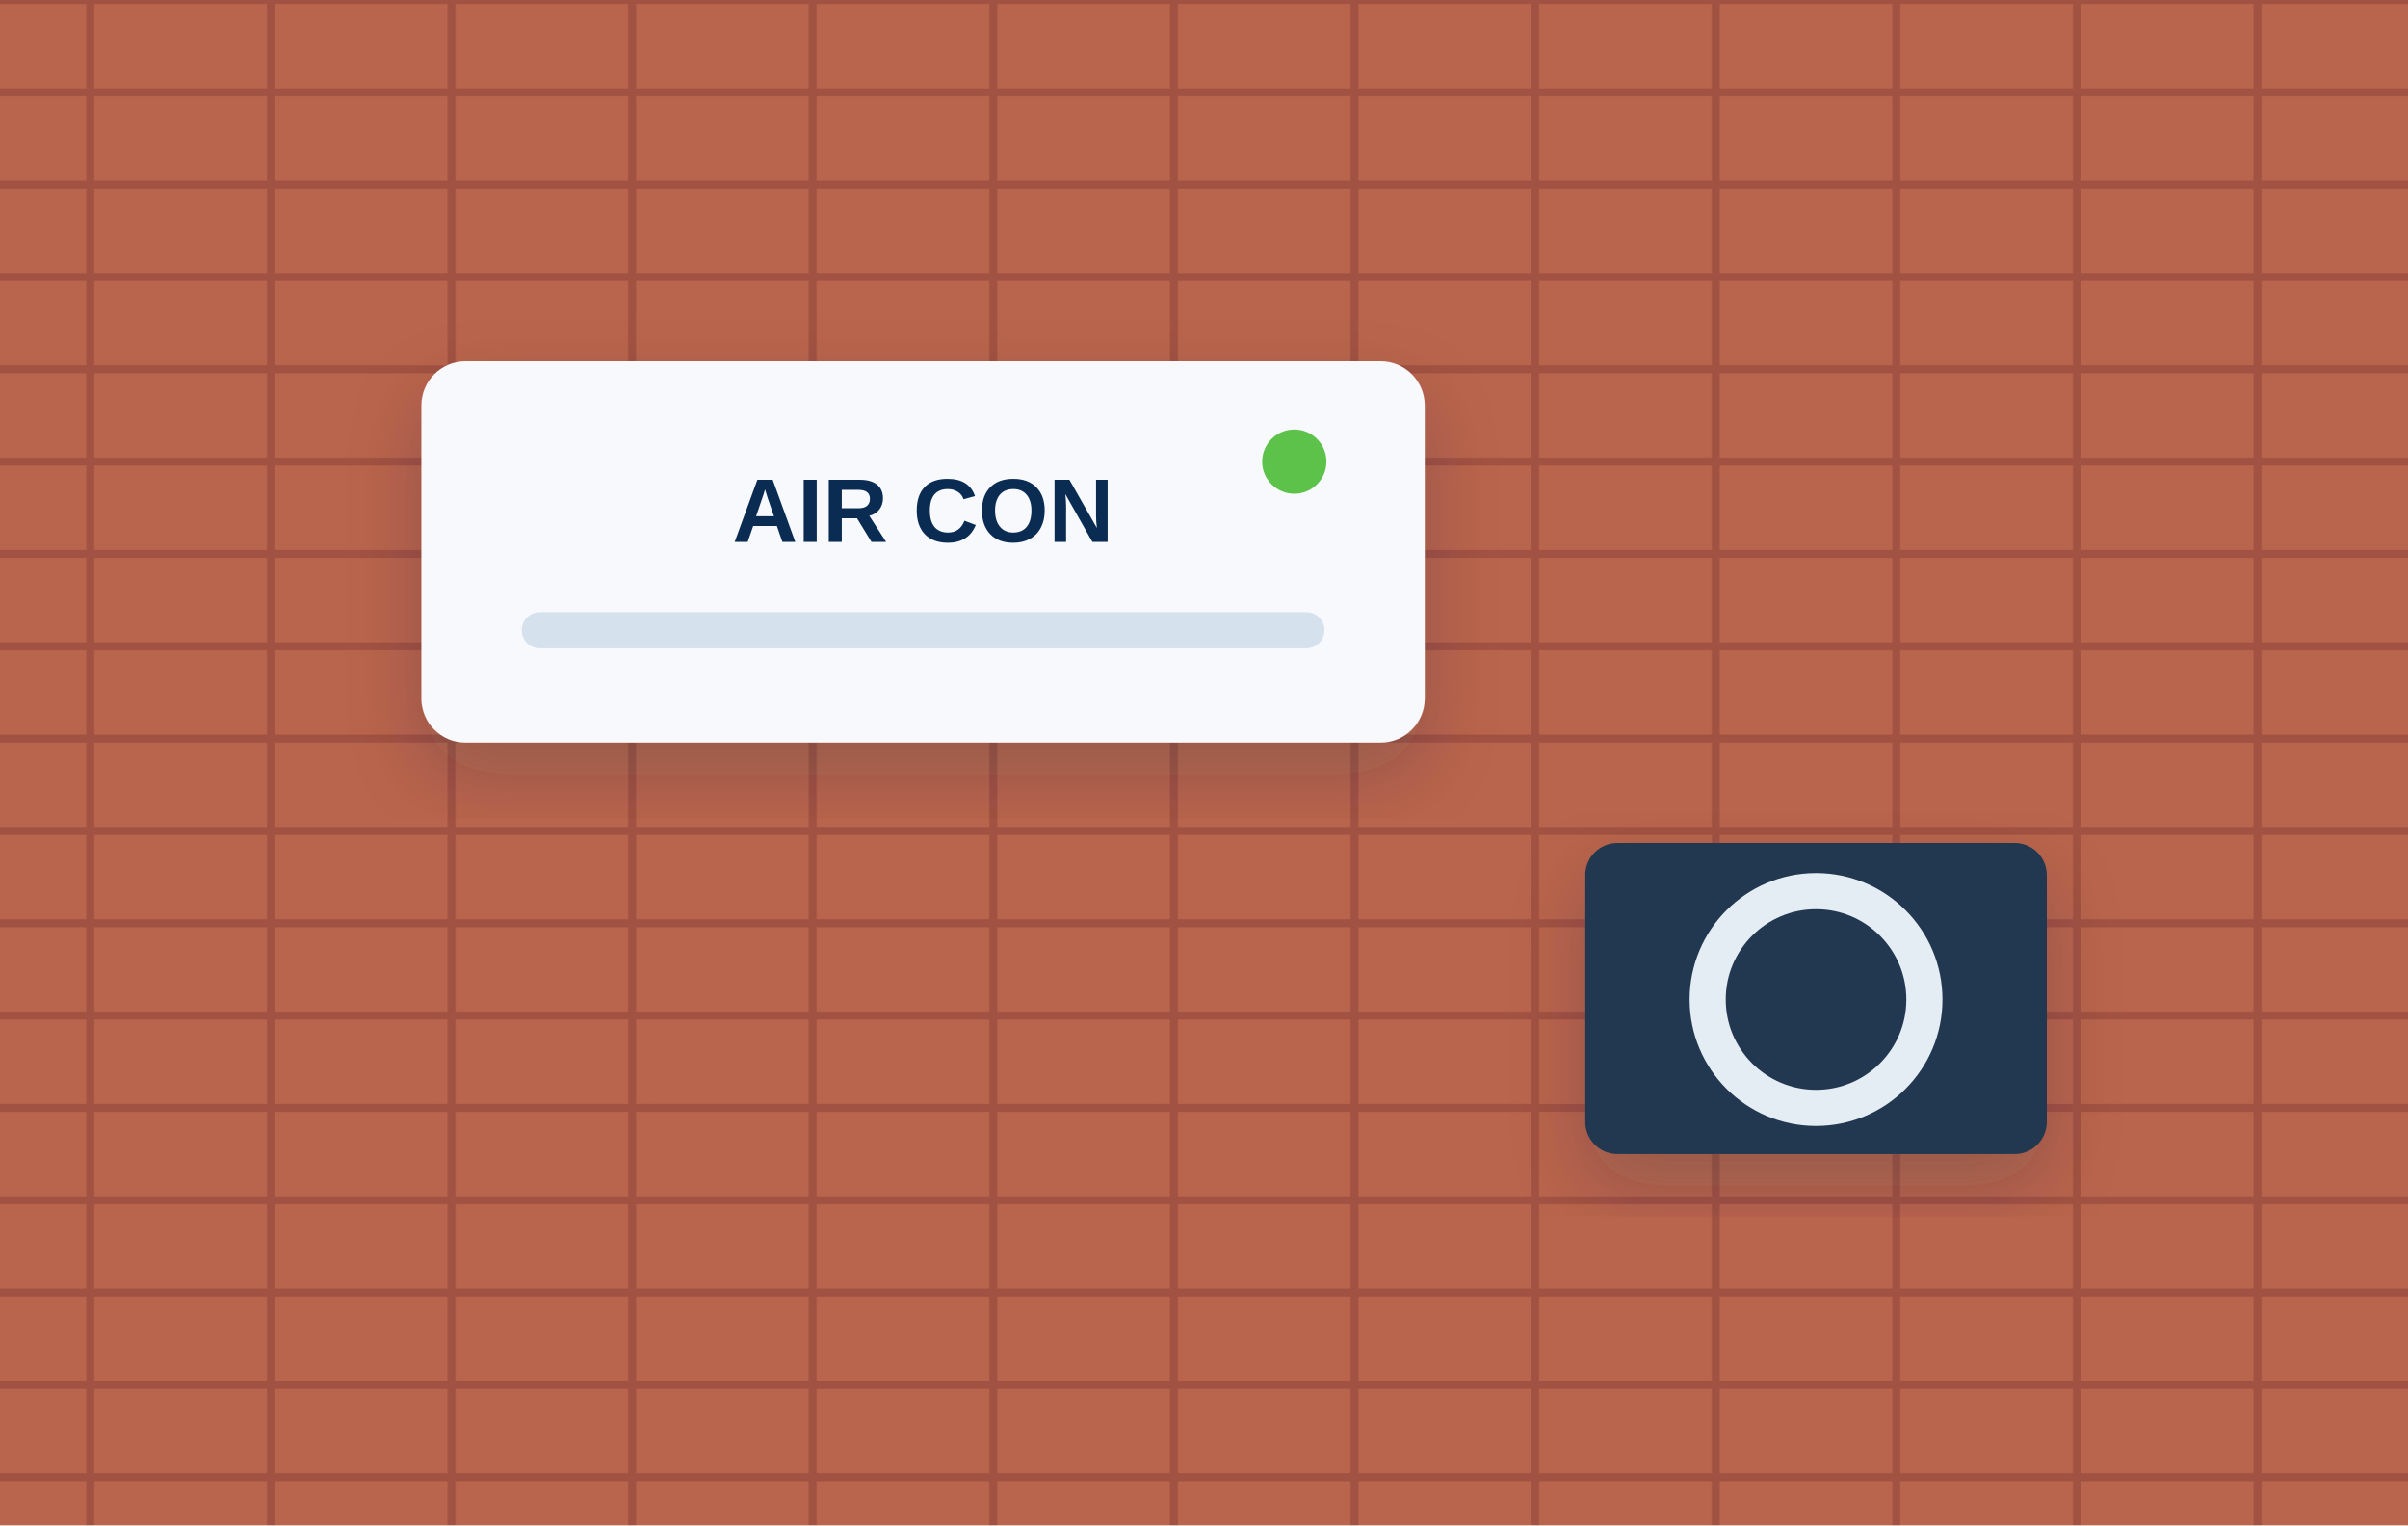
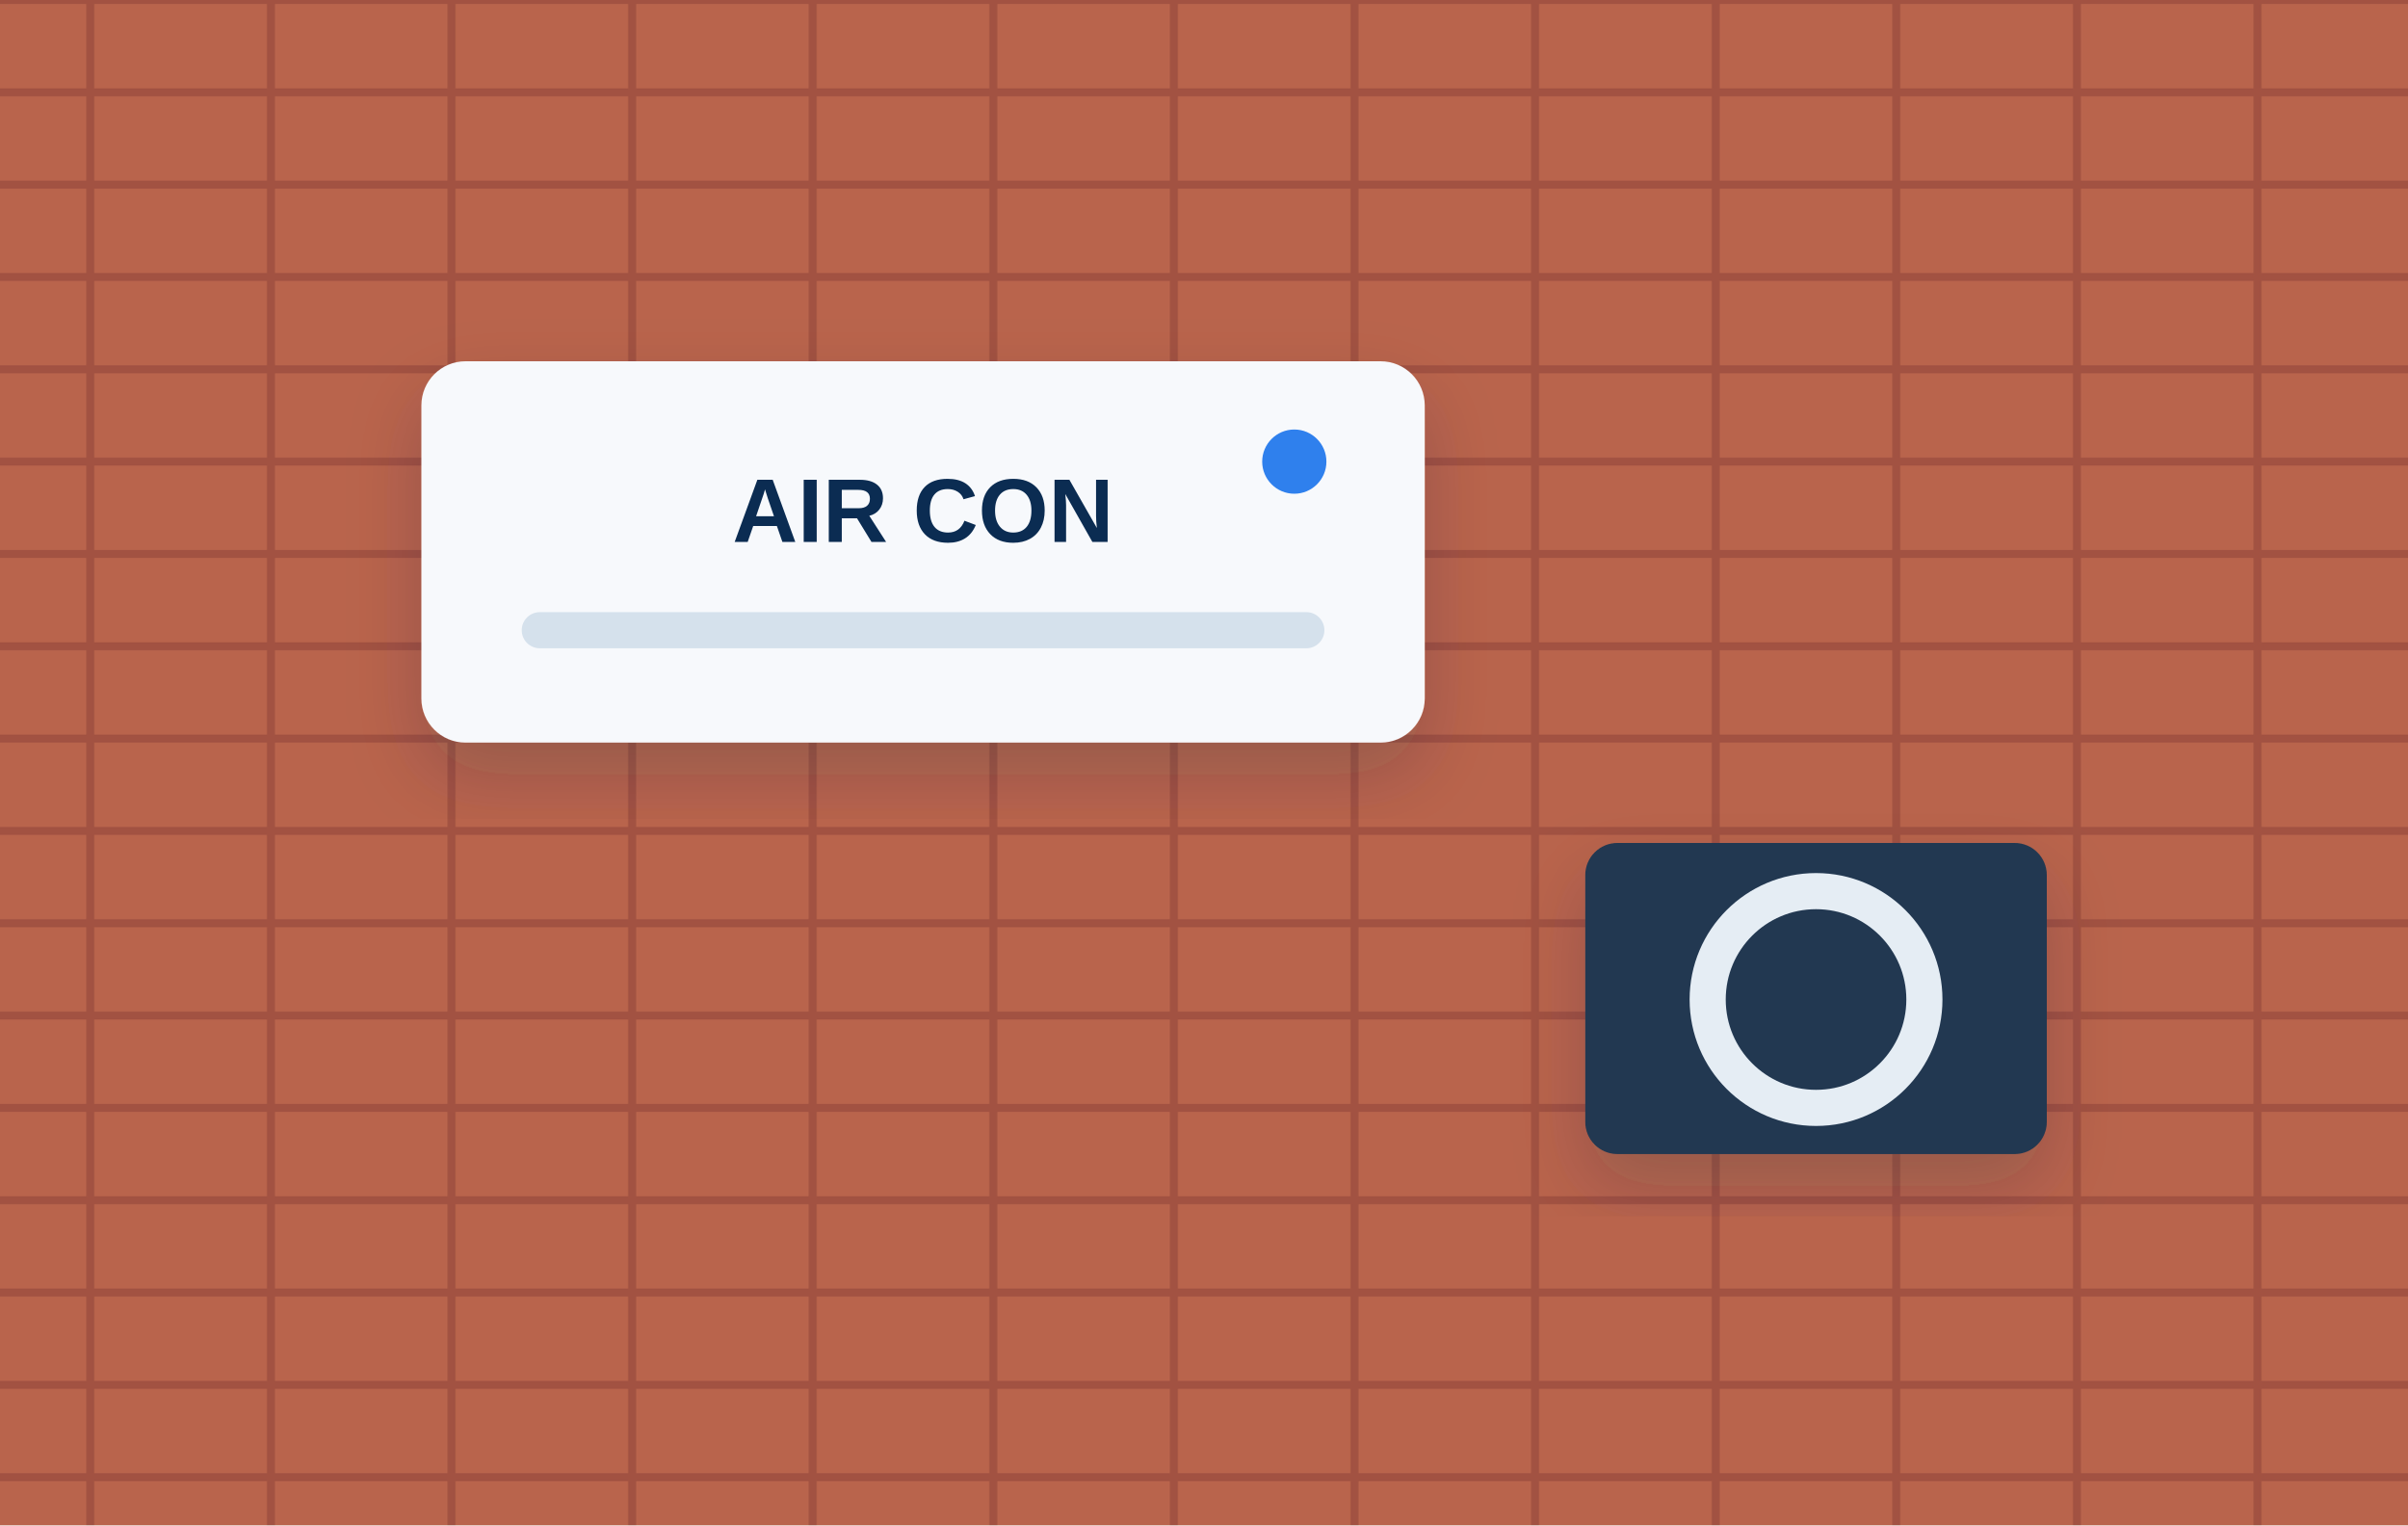
<svg xmlns="http://www.w3.org/2000/svg" viewBox="0 0 1200 760" role="img" aria-label="Air conditioning installation on red brick wall">
  <defs>
    <linearGradient id="sky" x1="0" y1="0" x2="0" y2="1">
      <stop offset="0" stop-color="#d9edf9" />
      <stop offset="1" stop-color="#f4f8fb" />
    </linearGradient>
    <filter id="shadow" x="-20%" y="-20%" width="140%" height="140%">
      <feDropShadow dx="0" dy="16" stdDeviation="18" flood-color="#092749" flood-opacity=".18" />
    </filter>
    <pattern id="brick" width="90" height="46" patternUnits="userSpaceOnUse">
      <rect width="90" height="46" fill="#b55a41" />
      <path d="M0 0H90M0 46H90M45 0V46" stroke="#8f3e2f" stroke-width="4" opacity=".65" />
    </pattern>
  </defs>
  <rect width="1200" height="760" fill="url(#brick)" />
  <rect width="1200" height="760" fill="rgba(255,255,255,.06)" />
  <rect x="210" y="180" width="500" height="190" rx="22" fill="#f7f9fc" filter="url(#shadow)" />
  <rect x="260" y="305" width="400" height="18" rx="9" fill="#d5e1ec" />
-   <circle cx="645" cy="230" r="16" fill="#5cc24a" />
+   <circle cx="645" cy="230" r="16" fill="#2F80ED" />
  <text x="460" y="270" font-family="Arial" font-size="45" font-weight="700" text-anchor="middle" fill="#0b2c52">AIR CON</text>
  <rect x="790" y="420" width="230" height="155" rx="16" fill="#233951" filter="url(#shadow)" />
  <circle cx="905" cy="498" r="54" fill="none" stroke="#e5edf4" stroke-width="18" />
</svg>
